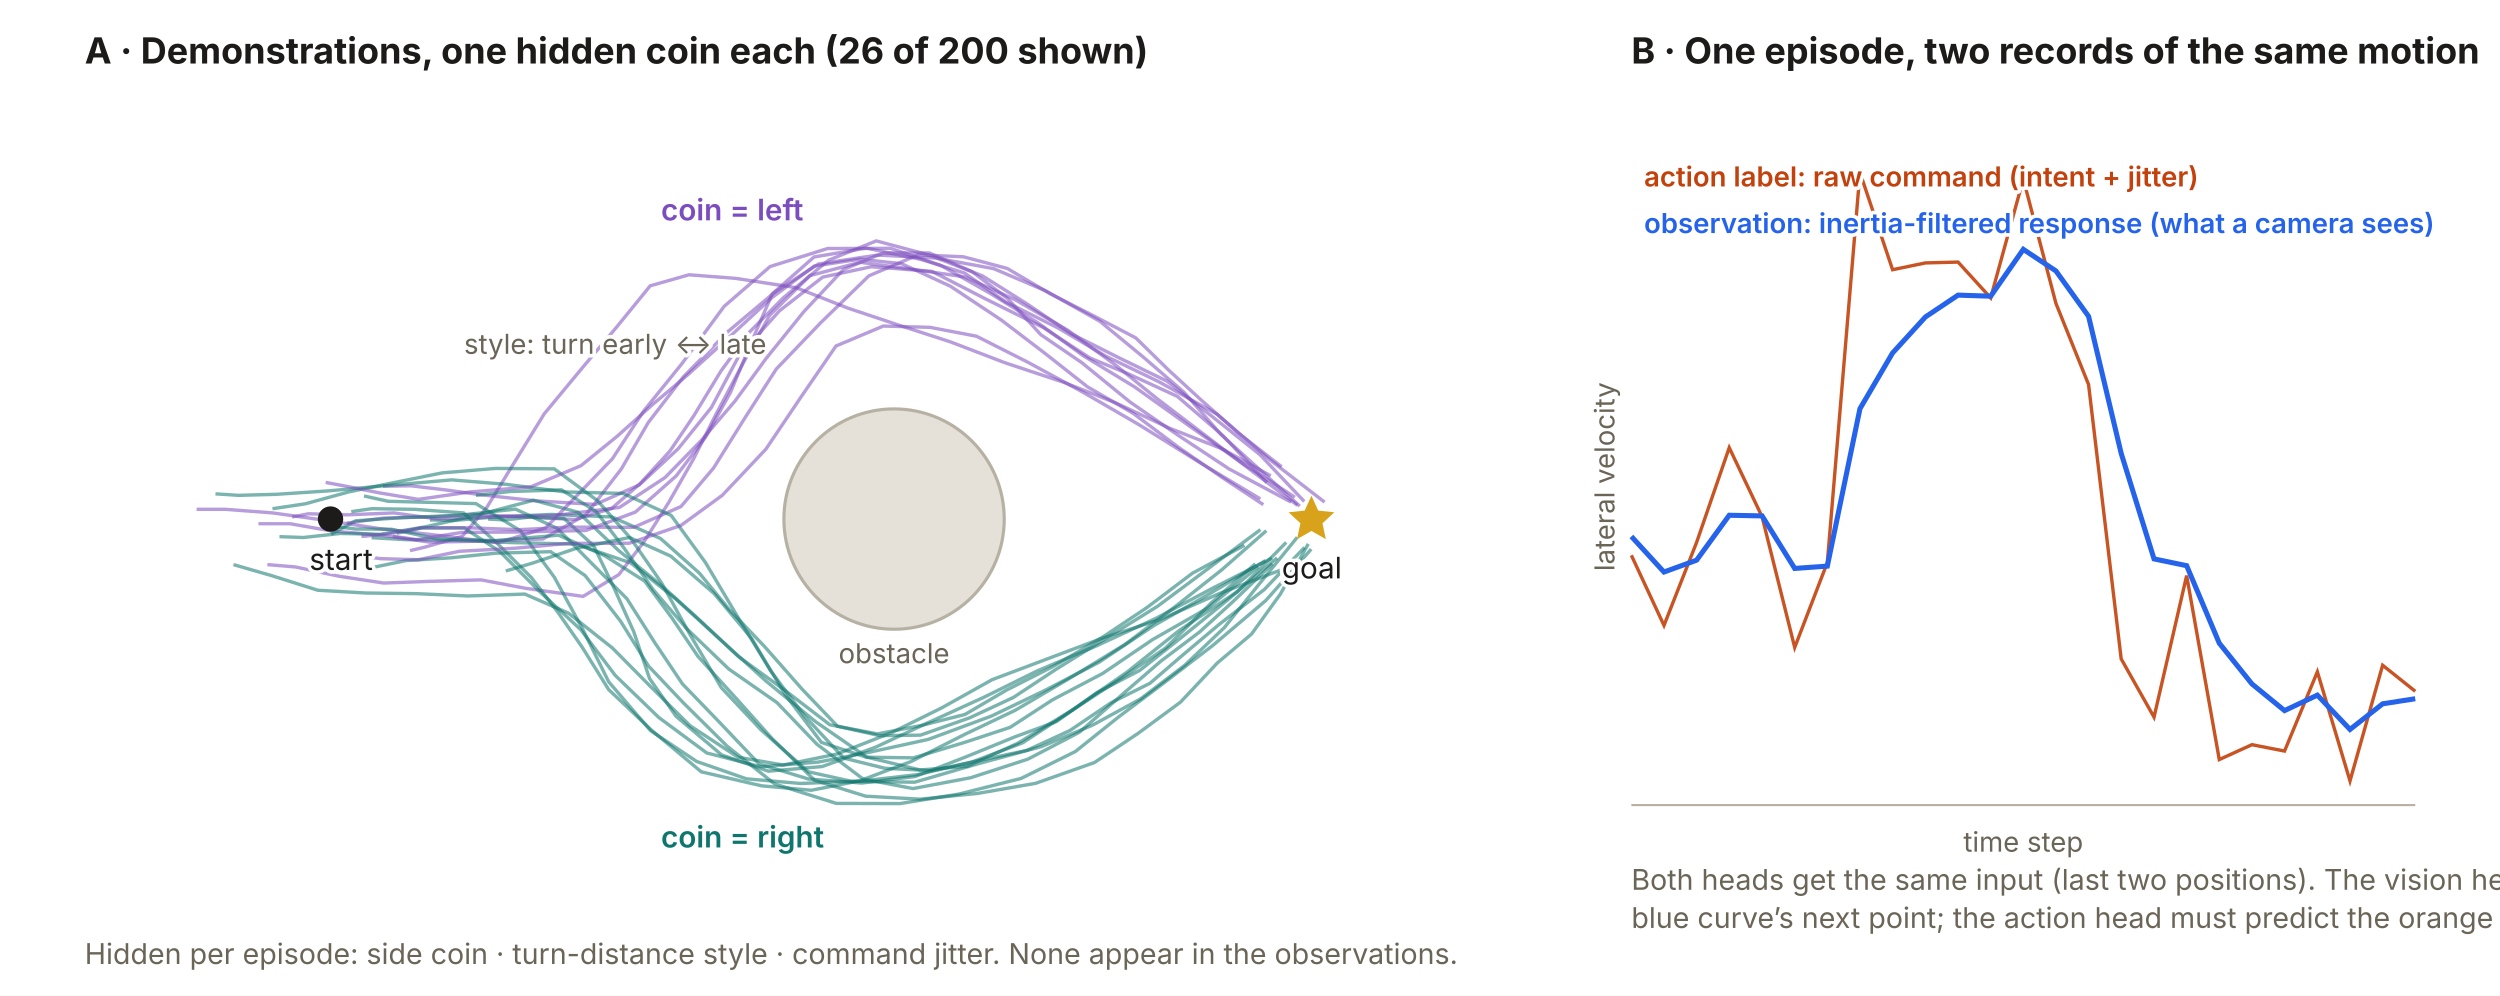
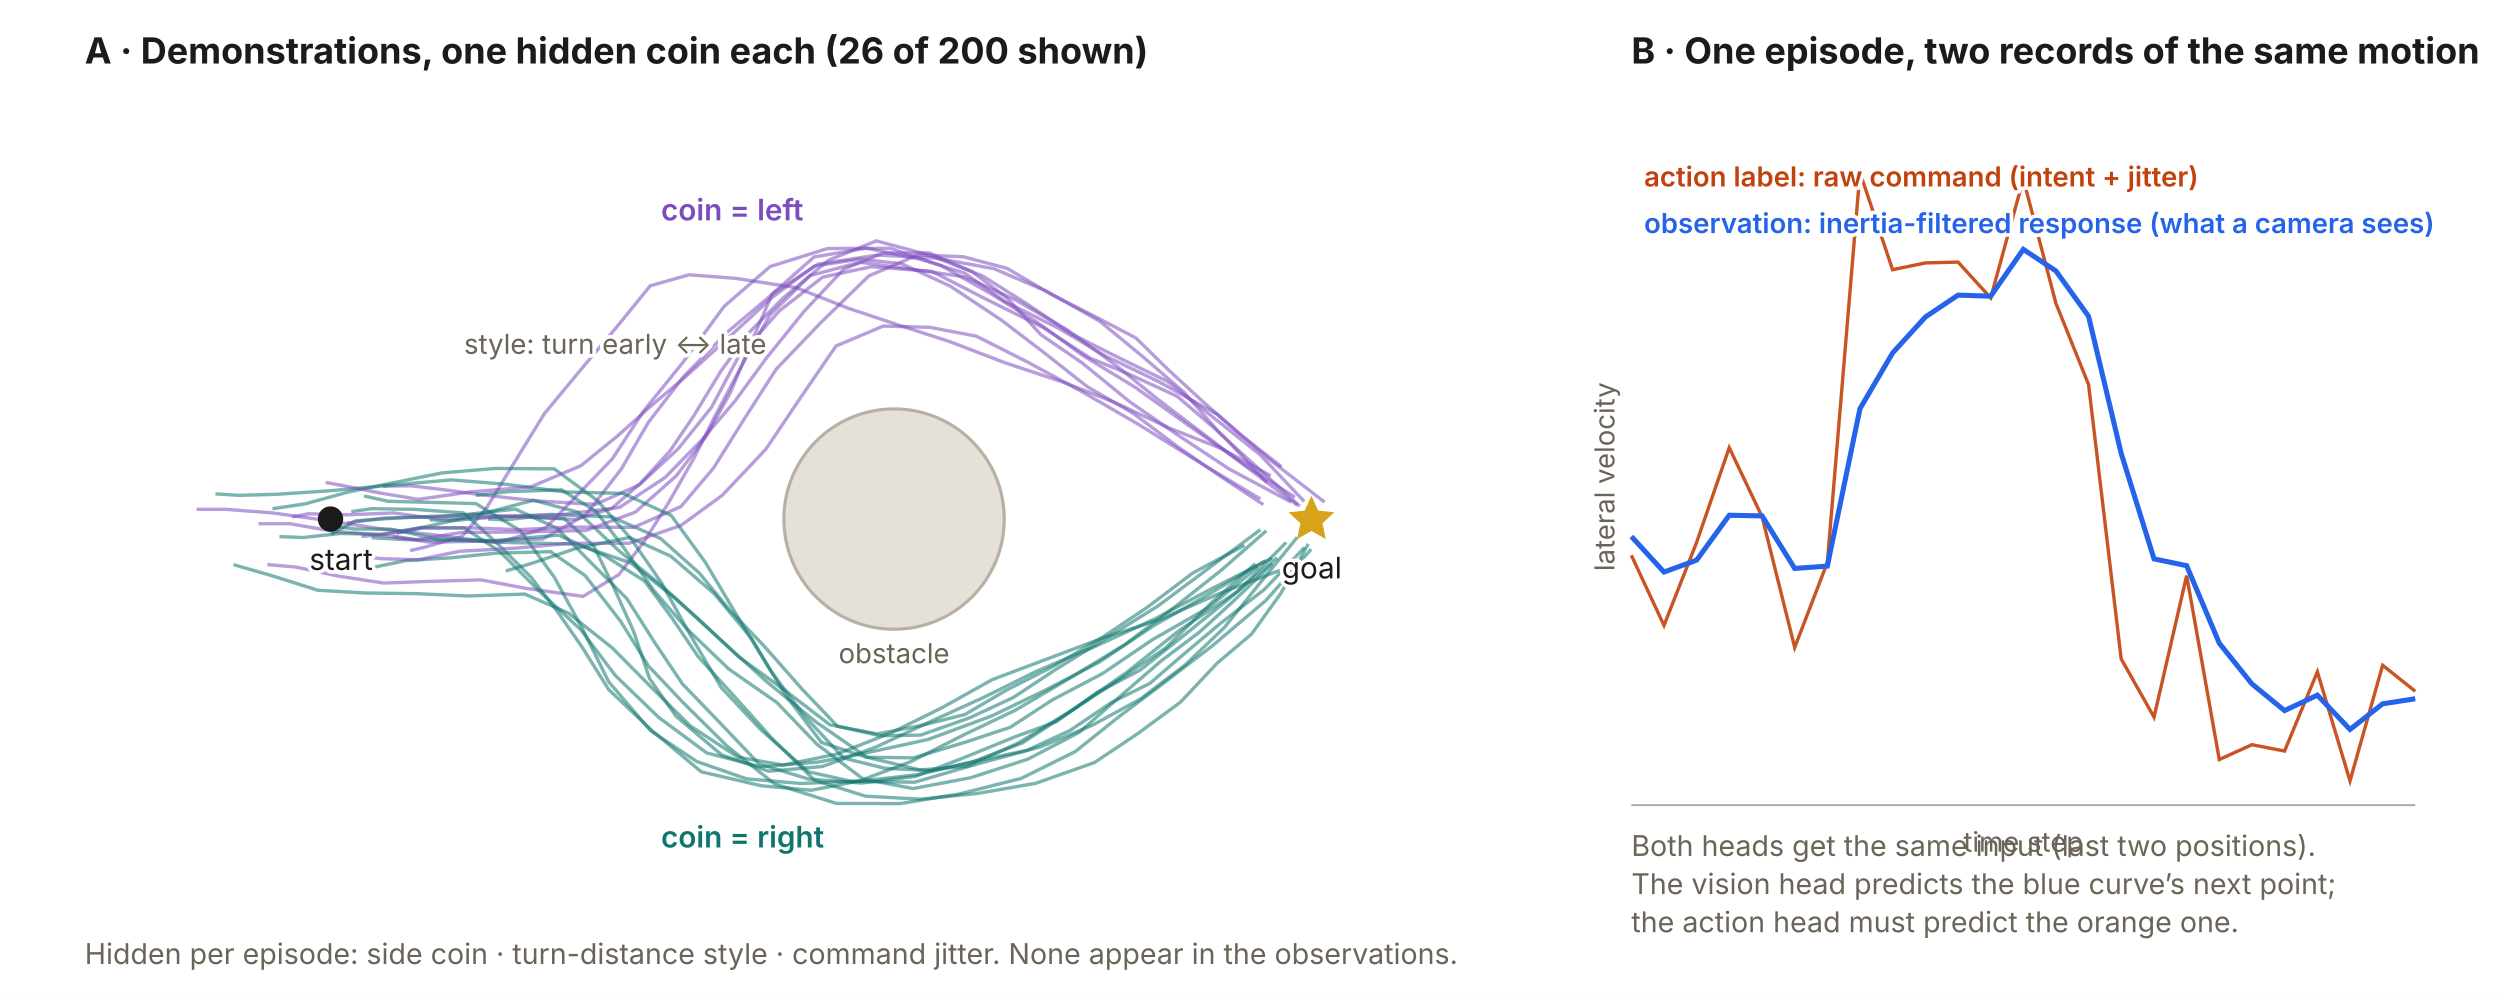
<svg xmlns="http://www.w3.org/2000/svg" width="1180" height="470" viewBox="0 0 1180 470" font-family="system-ui, -apple-system, sans-serif">
  <rect width="1180" height="470" fill="#ffffff" />
  <text x="40" y="30" font-size="17" font-weight="700" fill="#1c1b1a">A · Demonstrations, one hidden coin each (26 of 200 shown)</text>
  <circle cx="422" cy="245" r="52" fill="#e5e1d8" stroke="#b7b1a4" stroke-width="1.5" />
  <text x="422" y="313" font-size="13" fill="#6b6558" text-anchor="middle" paint-order="stroke" stroke="#ffffff" stroke-width="3">obstacle</text>
  <path d="M 193.5 259.9 L 200.7 258.2 L 218.1 253.2 L 229.7 239.6 L 242.2 219.2 L 256.9 195.3 L 274.7 173.8 L 291.2 154.2 L 306.9 134.9 L 325.2 129.7 L 347.3 131.4 L 375.8 135.8 L 400.1 145.4 L 423.7 153.3 L 448.7 161.4 L 474.0 171.1 L 502.2 180.5 L 526.7 190.2 L 552.0 202.1 L 576.7 211.8 L 599.8 224.6" fill="none" stroke="#7C4DBE" stroke-width="1.6" opacity="0.55" />
  <path d="M 175.4 253.8 L 191.3 254.7 L 214.0 255.0 L 241.4 256.1 L 271.7 256.8 L 297.7 265.7 L 318.7 282.5 L 338.9 300.9 L 361.7 321.6 L 384.9 340.6 L 409.2 357.4 L 434.2 363.4 L 456.5 361.7 L 480.4 350.8 L 506.0 335.2 L 532.0 317.2 L 556.7 297.5 L 584.2 279.1 L 607.1 256.0" fill="none" stroke="#0F766E" stroke-width="1.6" opacity="0.55" />
  <path d="M 202.9 245.4 L 213.9 245.7 L 233.6 244.0 L 260.1 242.8 L 288.8 244.0 L 311.8 254.2 L 330.1 270.5 L 344.2 287.7 L 360.9 305.2 L 378.6 325.3 L 395.3 342.8 L 415.1 347.2 L 434.4 347.0 L 457.7 338.8 L 478.3 329.2 L 498.3 316.0 L 520.8 302.0 L 546.3 286.2 L 571.3 267.6 L 594.9 250.0" fill="none" stroke="#0F766E" stroke-width="1.6" opacity="0.55" />
  <path d="M 180.8 229.5 L 193.9 229.3 L 209.1 231.1 L 228.4 233.7 L 252.9 236.4 L 281.0 238.1 L 301.7 228.9 L 320.2 211.7 L 335.8 192.3 L 348.6 168.3 L 367.9 146.7 L 388.3 130.8 L 411.2 125.9 L 439.9 128.1 L 464.8 140.9 L 492.4 154.6 L 514.5 169.0 L 533.1 176.7 L 555.7 187.1 L 577.2 205.6 L 598.0 227.8" fill="none" stroke="#7C4DBE" stroke-width="1.6" opacity="0.55" />
  <path d="M 126.2 266.5 L 139.4 267.6 L 160.1 272.0 L 181.1 275.2 L 203.0 274.4 L 227.0 273.7 L 248.2 277.7 L 275.2 281.5 L 292.1 271.2 L 303.9 255.8 L 315.6 237.2 L 327.3 216.7 L 337.6 196.2 L 350.7 171.5 L 363.3 148.8 L 382.3 130.1 L 405.9 123.8 L 429.2 126.9 L 455.4 130.7 L 479.0 141.4 L 503.9 155.8 L 526.9 172.6 L 545.9 188.0 L 570.2 206.5 L 591.4 222.7 L 612.4 238.5" fill="none" stroke="#7C4DBE" stroke-width="1.6" opacity="0.55" />
  <path d="M 163.7 246.9 L 181.3 244.5 L 203.9 244.0 L 223.8 242.8 L 248.5 244.1 L 271.4 245.2 L 288.7 240.0 L 302.2 228.2 L 316.2 212.9 L 327.5 196.2 L 340.3 175.1 L 353.9 156.6 L 369.7 140.6 L 391.1 122.8 L 413.6 113.7 L 438.6 120.4 L 463.7 130.2 L 484.7 143.4 L 505.7 157.6 L 528.6 169.1 L 550.8 179.9 L 572.4 196.8 L 594.7 214.6 L 615.6 236.7" fill="none" stroke="#7C4DBE" stroke-width="1.6" opacity="0.55" />
  <path d="M 175.5 267.9 L 191.6 264.6 L 212.7 263.3 L 233.8 261.1 L 259.9 260.4 L 276.2 271.7 L 292.9 293.2 L 306.1 314.4 L 322.7 331.9 L 343.1 352.1 L 365.6 370.0 L 394.7 379.2 L 424.7 379.3 L 452.6 374.8 L 482.0 367.4 L 507.6 354.7 L 528.1 338.3 L 548.6 322.9 L 572.5 304.6 L 597.5 283.4 L 618.9 259.2" fill="none" stroke="#0F766E" stroke-width="1.6" opacity="0.55" />
  <path d="M 230.4 245.0 L 238.5 245.4 L 250.6 244.0 L 266.2 244.7 L 280.2 257.6 L 289.4 276.6 L 299.1 298.1 L 306.6 320.3 L 319.1 338.1 L 340.6 356.3 L 362.7 364.0 L 388.1 361.8 L 413.2 352.7 L 437.4 341.4 L 464.2 329.2 L 489.7 316.6 L 517.4 304.9 L 545.1 292.1 L 572.4 277.6 L 600.4 263.4" fill="none" stroke="#0F766E" stroke-width="1.6" opacity="0.55" />
  <path d="M 137.9 244.0 L 145.6 242.5 L 164.0 243.0 L 185.9 242.1 L 206.8 245.0 L 233.6 243.9 L 262.8 243.2 L 292.4 239.5 L 313.9 225.4 L 331.0 207.9 L 347.0 189.2 L 361.6 169.2 L 379.5 147.0 L 398.1 127.2 L 416.9 119.4 L 438.7 119.4 L 458.8 128.2 L 475.6 140.9 L 491.3 158.0 L 510.5 171.1 L 533.3 189.7 L 555.7 205.2 L 580.2 221.4 L 609.4 237.0" fill="none" stroke="#7C4DBE" stroke-width="1.6" opacity="0.55" />
  <path d="M 165.8 241.5 L 175.5 240.1 L 195.6 240.4 L 218.8 242.1 L 234.2 256.0 L 250.8 272.6 L 263.4 289.1 L 274.8 305.5 L 287.3 325.5 L 307.8 344.9 L 331.0 364.3 L 359.4 370.9 L 382.9 373.0 L 405.6 368.6 L 430.1 359.4 L 455.6 346.5 L 479.1 335.3 L 505.1 320.0 L 531.1 304.1 L 554.2 286.7 L 576.6 269.0 L 597.7 250.5" fill="none" stroke="#0F766E" stroke-width="1.6" opacity="0.55" />
  <path d="M 171.8 234.1 L 183.2 236.6 L 202.1 237.1 L 224.6 237.7 L 245.6 250.5 L 261.6 272.4 L 274.9 296.7 L 287.3 321.8 L 307.1 344.9 L 328.8 359.4 L 352.3 367.6 L 377.8 369.8 L 407.0 368.6 L 433.1 365.6 L 458.4 359.8 L 482.7 350.6 L 504.8 336.1 L 529.1 320.2 L 550.2 305.8 L 571.9 284.4 L 592.5 266.1" fill="none" stroke="#0F766E" stroke-width="1.6" opacity="0.55" />
  <path d="M 122.0 247.2 L 136.9 247.2 L 156.3 250.6 L 179.9 252.6 L 202.9 255.9 L 228.1 255.4 L 256.3 254.4 L 276.6 242.9 L 293.3 221.3 L 306.0 199.4 L 322.7 177.7 L 343.6 156.5 L 365.7 137.9 L 386.3 124.6 L 414.0 120.4 L 441.7 121.8 L 469.0 126.8 L 493.6 137.3 L 519.2 151.7 L 539.7 168.6 L 558.8 185.1 L 576.5 205.3 L 594.6 221.7 L 613.5 238.9" fill="none" stroke="#7C4DBE" stroke-width="1.6" opacity="0.55" />
  <path d="M 131.9 253.3 L 143.2 253.7 L 160.6 251.8 L 179.4 252.2 L 200.5 248.7 L 225.3 243.1 L 251.8 236.1 L 272.9 241.8 L 291.8 259.7 L 311.7 275.9 L 329.3 291.8 L 348.4 309.8 L 370.7 326.0 L 391.7 342.1 L 414.1 346.4 L 435.0 342.4 L 455.5 337.2 L 475.1 325.7 L 497.4 314.4 L 520.3 300.8 L 541.3 286.8 L 562.9 270.5 L 587.4 257.4" fill="none" stroke="#0F766E" stroke-width="1.6" opacity="0.55" />
  <path d="M 156.3 252.1 L 167.9 245.8 L 190.5 244.3 L 216.5 243.2 L 243.3 240.3 L 263.0 249.4 L 278.5 265.1 L 295.9 282.6 L 309.1 303.4 L 322.1 322.8 L 338.8 340.1 L 358.3 360.6 L 381.6 367.7 L 406.8 369.6 L 432.0 366.5 L 455.0 357.6 L 479.0 347.8 L 498.6 340.6 L 517.8 326.9 L 538.0 316.4 L 556.6 301.7 L 579.9 282.8 L 602.8 263.3" fill="none" stroke="#0F766E" stroke-width="1.6" opacity="0.55" />
  <path d="M 92.8 240.4 L 106.4 240.4 L 128.7 242.1 L 152.8 245.5 L 179.1 249.5 L 207.6 252.8 L 235.1 256.2 L 257.5 249.2 L 272.4 233.8 L 289.0 216.6 L 303.8 194.0 L 321.9 171.6 L 341.8 144.6 L 363.5 125.8 L 390.6 117.3 L 420.3 117.2 L 444.1 125.3 L 467.6 138.6 L 489.9 152.4 L 511.3 167.9 L 535.5 182.6 L 561.7 201.3 L 586.5 218.7 L 611.2 234.7" fill="none" stroke="#7C4DBE" stroke-width="1.6" opacity="0.55" />
  <path d="M 160.0 248.7 L 167.7 249.7 L 184.7 249.8 L 206.1 254.3 L 233.3 255.2 L 263.6 252.6 L 285.4 262.3 L 304.3 274.3 L 317.1 291.6 L 329.5 309.9 L 347.7 329.9 L 364.6 348.8 L 384.5 368.3 L 408.6 375.8 L 434.3 377.2 L 461.4 374.5 L 488.9 369.7 L 516.6 359.9 L 537.1 346.2 L 557.2 331.4 L 574.6 312.9 L 590.7 299.3 L 604.4 280.3 L 617.5 256.7" fill="none" stroke="#0F766E" stroke-width="1.6" opacity="0.55" />
  <path d="M 185.4 253.1 L 196.7 254.7 L 218.0 251.3 L 245.7 251.1 L 276.5 250.4 L 299.9 241.7 L 319.2 224.6 L 333.2 206.1 L 344.8 185.2 L 354.3 162.3 L 364.5 138.7 L 384.2 121.3 L 408.8 117.1 L 434.9 122.5 L 455.3 128.9 L 474.7 142.5 L 499.4 154.8 L 521.9 168.1 L 547.0 180.2 L 574.6 195.6 L 599.2 216.9 L 625.2 237.0" fill="none" stroke="#7C4DBE" stroke-width="1.6" opacity="0.55" />
  <path d="M 187.2 251.7 L 198.9 249.2 L 219.1 249.2 L 236.0 260.4 L 254.7 279.2 L 274.1 297.2 L 290.4 318.8 L 311.0 338.7 L 333.6 355.4 L 359.0 361.9 L 386.2 359.7 L 410.6 355.0 L 438.1 349.0 L 467.9 338.0 L 492.7 326.1 L 518.7 312.6 L 544.9 295.1 L 570.5 280.5 L 597.3 264.6" fill="none" stroke="#0F766E" stroke-width="1.6" opacity="0.55" />
  <path d="M 170.6 253.2 L 181.8 252.2 L 199.2 249.1 L 220.8 249.1 L 244.9 250.0 L 268.9 248.8 L 299.1 248.9 L 321.4 239.1 L 336.8 220.9 L 351.5 197.4 L 366.4 174.2 L 387.3 152.4 L 410.1 130.2 L 433.3 120.3 L 454.7 121.2 L 475.4 126.7 L 495.6 138.6 L 517.4 149.7 L 536.1 159.5 L 551.6 174.7 L 566.5 188.4 L 584.2 204.2 L 604.9 220.3" fill="none" stroke="#7C4DBE" stroke-width="1.6" opacity="0.55" />
  <path d="M 101.7 233.1 L 112.5 233.8 L 130.7 233.3 L 154.9 231.7 L 185.6 228.9 L 213.2 226.5 L 238.9 228.6 L 266.9 232.2 L 294.1 232.9 L 316.8 243.3 L 332.9 265.4 L 348.4 291.5 L 363.7 316.6 L 379.7 337.9 L 398.2 357.8 L 417.5 362.6 L 439.9 363.8 L 461.8 359.0 L 484.6 354.2 L 505.0 344.8 L 524.4 331.7 L 542.8 322.5 L 558.1 309.3 L 575.7 294.5 L 596.7 278.3 L 615.7 258.4" fill="none" stroke="#0F766E" stroke-width="1.6" opacity="0.55" />
  <path d="M 128.6 240.1 L 144.1 237.8 L 164.5 232.2 L 184.8 228.0 L 208.7 223.2 L 233.8 221.1 L 261.6 221.3 L 282.0 236.3 L 297.9 254.4 L 312.3 275.2 L 325.5 299.2 L 340.4 324.5 L 359.3 344.6 L 381.6 364.3 L 401.9 368.8 L 431.7 369.2 L 461.6 360.5 L 491.5 352.4 L 515.6 342.3 L 538.3 329.9 L 559.2 314.0 L 577.9 296.2 L 594.3 275.7 L 612.3 253.6" fill="none" stroke="#0F766E" stroke-width="1.6" opacity="0.55" />
  <path d="M 167.6 262.0 L 179.7 263.7 L 197.4 264.2 L 216.9 260.2 L 242.7 258.8 L 268.1 256.5 L 297.0 256.4 L 321.4 248.0 L 340.9 233.8 L 361.5 212.0 L 378.2 187.2 L 394.6 163.3 L 416.9 153.9 L 438.9 154.5 L 460.9 158.7 L 485.2 171.0 L 511.1 185.1 L 537.5 200.4 L 567.7 219.2 L 594.9 235.5" fill="none" stroke="#7C4DBE" stroke-width="1.6" opacity="0.55" />
  <path d="M 110.2 266.5 L 128.2 271.7 L 150.0 278.6 L 172.6 279.9 L 196.5 280.2 L 220.9 281.3 L 247.7 280.4 L 268.3 289.4 L 289.1 305.9 L 306.9 323.9 L 325.8 342.6 L 348.3 357.4 L 369.6 361.1 L 395.1 355.9 L 420.8 345.8 L 444.5 334.1 L 468.3 320.8 L 493.5 311.3 L 519.8 301.4 L 547.8 292.3 L 575.9 280.0 L 604.6 269.0" fill="none" stroke="#0F766E" stroke-width="1.6" opacity="0.55" />
  <path d="M 238.7 269.5 L 251.3 265.8 L 272.0 258.8 L 297.1 253.7 L 316.6 262.5 L 337.1 280.2 L 354.8 301.4 L 370.5 327.7 L 387.7 350.4 L 408.8 357.4 L 431.1 357.7 L 455.0 350.5 L 476.8 343.3 L 496.8 330.3 L 520.4 317.9 L 544.0 301.9 L 570.2 286.9 L 593.9 267.5" fill="none" stroke="#0F766E" stroke-width="1.6" opacity="0.55" />
  <path d="M 224.6 233.8 L 240.7 232.0 L 265.0 231.2 L 281.3 241.4 L 294.2 258.2 L 308.2 278.2 L 324.0 296.6 L 344.0 315.8 L 366.7 331.6 L 385.6 351.3 L 407.4 367.7 L 430.9 372.2 L 458.1 367.1 L 485.2 358.3 L 509.5 345.6 L 531.2 326.5 L 548.0 312.0 L 566.2 298.3 L 581.7 284.2 L 600.6 266.1" fill="none" stroke="#0F766E" stroke-width="1.6" opacity="0.55" />
  <path d="M 153.7 227.7 L 164.9 229.8 L 178.9 232.6 L 197.4 235.7 L 221.9 232.2 L 250.5 229.8 L 274.2 219.8 L 291.2 206.0 L 308.3 190.7 L 324.5 177.0 L 342.9 160.3 L 364.3 140.5 L 384.3 125.6 L 405.9 122.3 L 425.6 124.5 L 448.6 135.1 L 472.8 151.2 L 493.5 167.0 L 513.3 182.6 L 535.0 195.2 L 556.2 211.1 L 576.9 225.4 L 596.3 238.2" fill="none" stroke="#7C4DBE" stroke-width="1.6" opacity="0.55" />
  <circle cx="156" cy="245" r="6" fill="#1c1b1a" />
  <text x="146" y="269" font-size="14" paint-order="stroke" stroke="#ffffff" stroke-width="3.5" stroke-linejoin="round" fill="#1c1b1a">start</text>
  <path d="M 619 234 l 3.2 7 7.6 0.8 -5.6 5.2 1.6 7.5 -6.8 -3.9 -6.8 3.9 1.6 -7.5 -5.6 -5.2 7.6 -0.8 z" fill="#D9A21B" />
  <text x="605" y="273" font-size="14" paint-order="stroke" stroke="#ffffff" stroke-width="3.5" stroke-linejoin="round" fill="#1c1b1a">goal</text>
  <text x="312" y="104" font-size="14" paint-order="stroke" stroke="#ffffff" stroke-width="3.5" stroke-linejoin="round" fill="#7C4DBE" font-weight="600">coin = left</text>
  <text x="312" y="400" font-size="14" paint-order="stroke" stroke="#ffffff" stroke-width="3.5" stroke-linejoin="round" fill="#0F766E" font-weight="600">coin = right</text>
  <text x="219" y="167" font-size="13" paint-order="stroke" stroke="#ffffff" stroke-width="3.5" stroke-linejoin="round" fill="#6b6558">style: turn early ↔ late</text>
  <text x="40" y="455" font-size="13.5" fill="#6b6558">Hidden per episode: side coin · turn-distance style · command jitter. None appear in the observations.</text>
  <text x="770" y="30" font-size="17" font-weight="700" fill="#1c1b1a">B · One episode, two records of the same motion</text>
  <line x1="770" y1="380" x2="1140" y2="380" stroke="#b7b1a4" stroke-width="1" />
  <text x="955" y="402" font-size="13" fill="#6b6558" text-anchor="middle">time step</text>
  <text x="762" y="225" font-size="13" fill="#6b6558" text-anchor="middle" transform="rotate(-90 762 225)">lateral velocity</text>
  <path d="M 770.0 262.1 L 785.4 295.2 L 800.8 256.0 L 816.2 211.3 L 831.7 243.9 L 847.1 305.6 L 862.5 265.5 L 877.9 81.4 L 893.3 127.3 L 908.8 124.1 L 924.2 123.7 L 939.6 140.6 L 955.0 84.5 L 970.4 143.2 L 985.8 181.5 L 1001.2 311.0 L 1016.7 338.5 L 1032.1 271.7 L 1047.5 358.5 L 1062.9 351.5 L 1078.3 354.5 L 1093.8 317.1 L 1109.2 368.6 L 1124.6 314.0 L 1140.0 326.3" fill="none" stroke="#C2410C" stroke-width="1.6" opacity="0.9" />
  <path d="M 770.0 253.2 L 785.4 270.0 L 800.8 264.4 L 816.2 243.2 L 831.7 243.5 L 847.1 268.3 L 862.5 267.2 L 877.9 192.9 L 893.3 166.6 L 908.8 149.6 L 924.2 139.3 L 939.6 139.8 L 955.0 117.7 L 970.4 127.9 L 985.8 149.3 L 1001.2 214.0 L 1016.7 263.8 L 1032.1 267.0 L 1047.5 303.6 L 1062.9 322.8 L 1078.3 335.4 L 1093.8 328.1 L 1109.2 344.3 L 1124.6 332.2 L 1140.0 329.8" fill="none" stroke="#2563EB" stroke-width="2.4" />
  <text x="776" y="88" font-size="13" paint-order="stroke" stroke="#ffffff" stroke-width="3.5" stroke-linejoin="round" fill="#C2410C" font-weight="600">action label: raw command (intent + jitter)</text>
  <text x="776" y="110" font-size="13" paint-order="stroke" stroke="#ffffff" stroke-width="3.5" stroke-linejoin="round" fill="#2563EB" font-weight="600">observation: inertia-filtered response (what a camera sees)</text>
-   <text x="770" y="420" font-size="13.5" fill="#6b6558">Both heads get the same input (last two positions). The vision head predicts the</text>
-   <text x="770" y="438" font-size="13.5" fill="#6b6558">blue curve’s next point; the action head must predict the orange one.</text>
+   <text x="770" y="404" font-size="13.5" fill="#6b6558">Both heads get the same input (last two positions).</text>
+   <text x="770" y="422" font-size="13.5" fill="#6b6558">The vision head predicts the blue curve’s next point;</text>
+   <text x="770" y="440" font-size="13.5" fill="#6b6558">the action head must predict the orange one.</text>
</svg>
